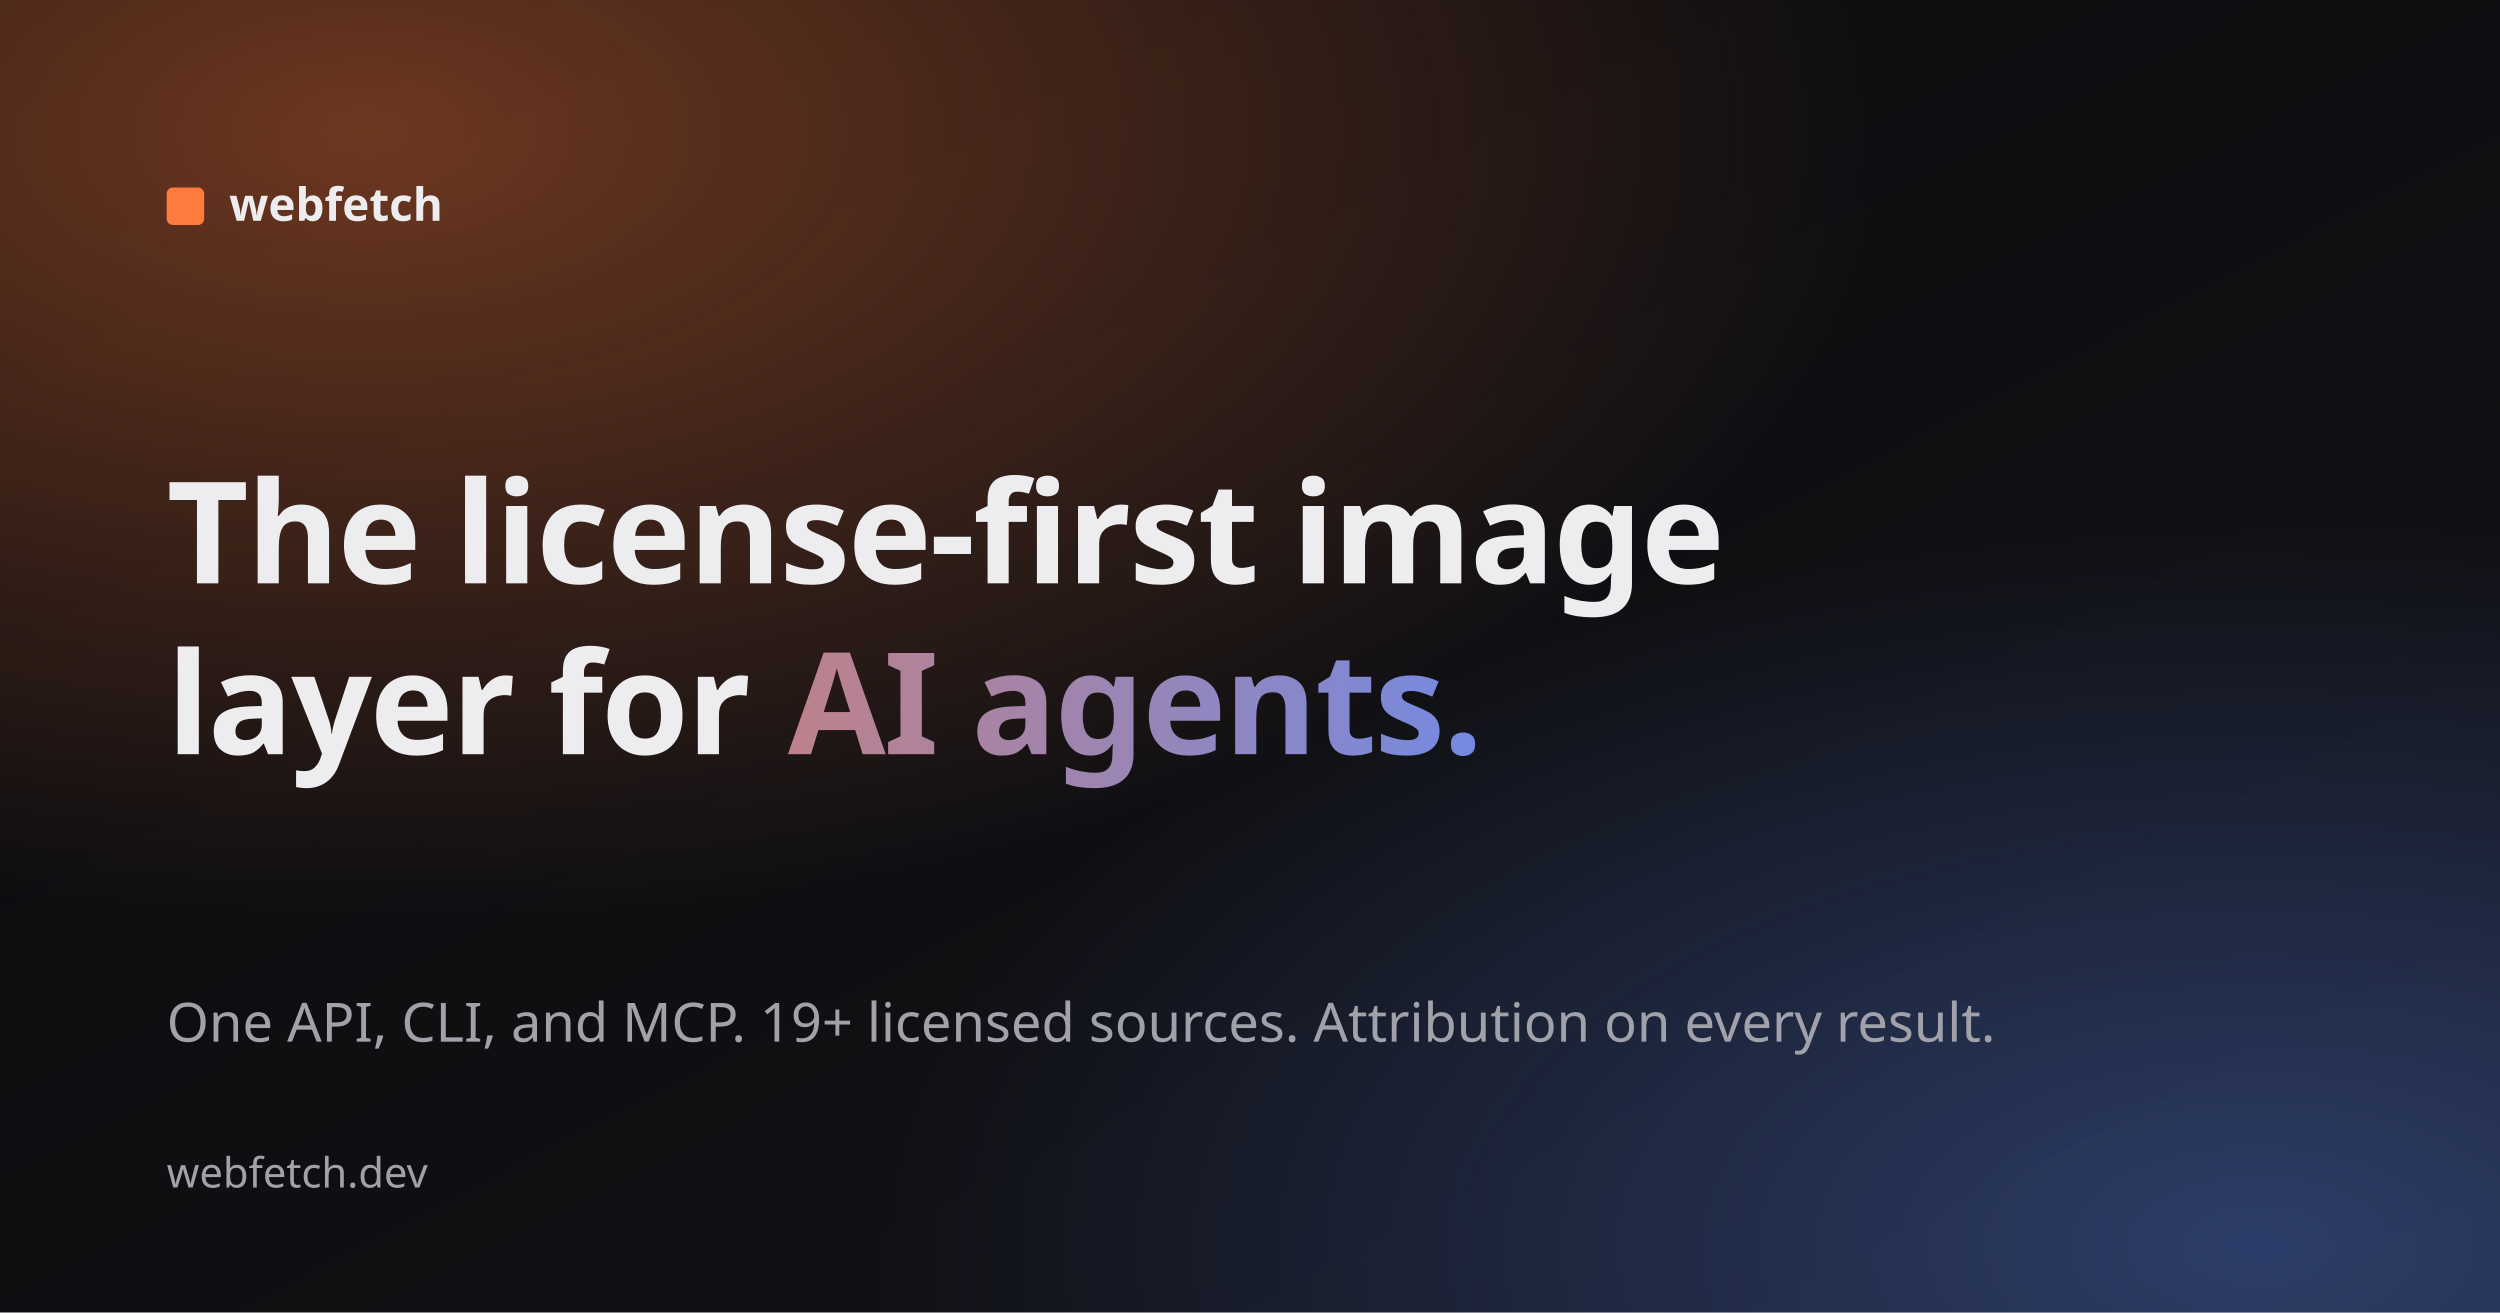
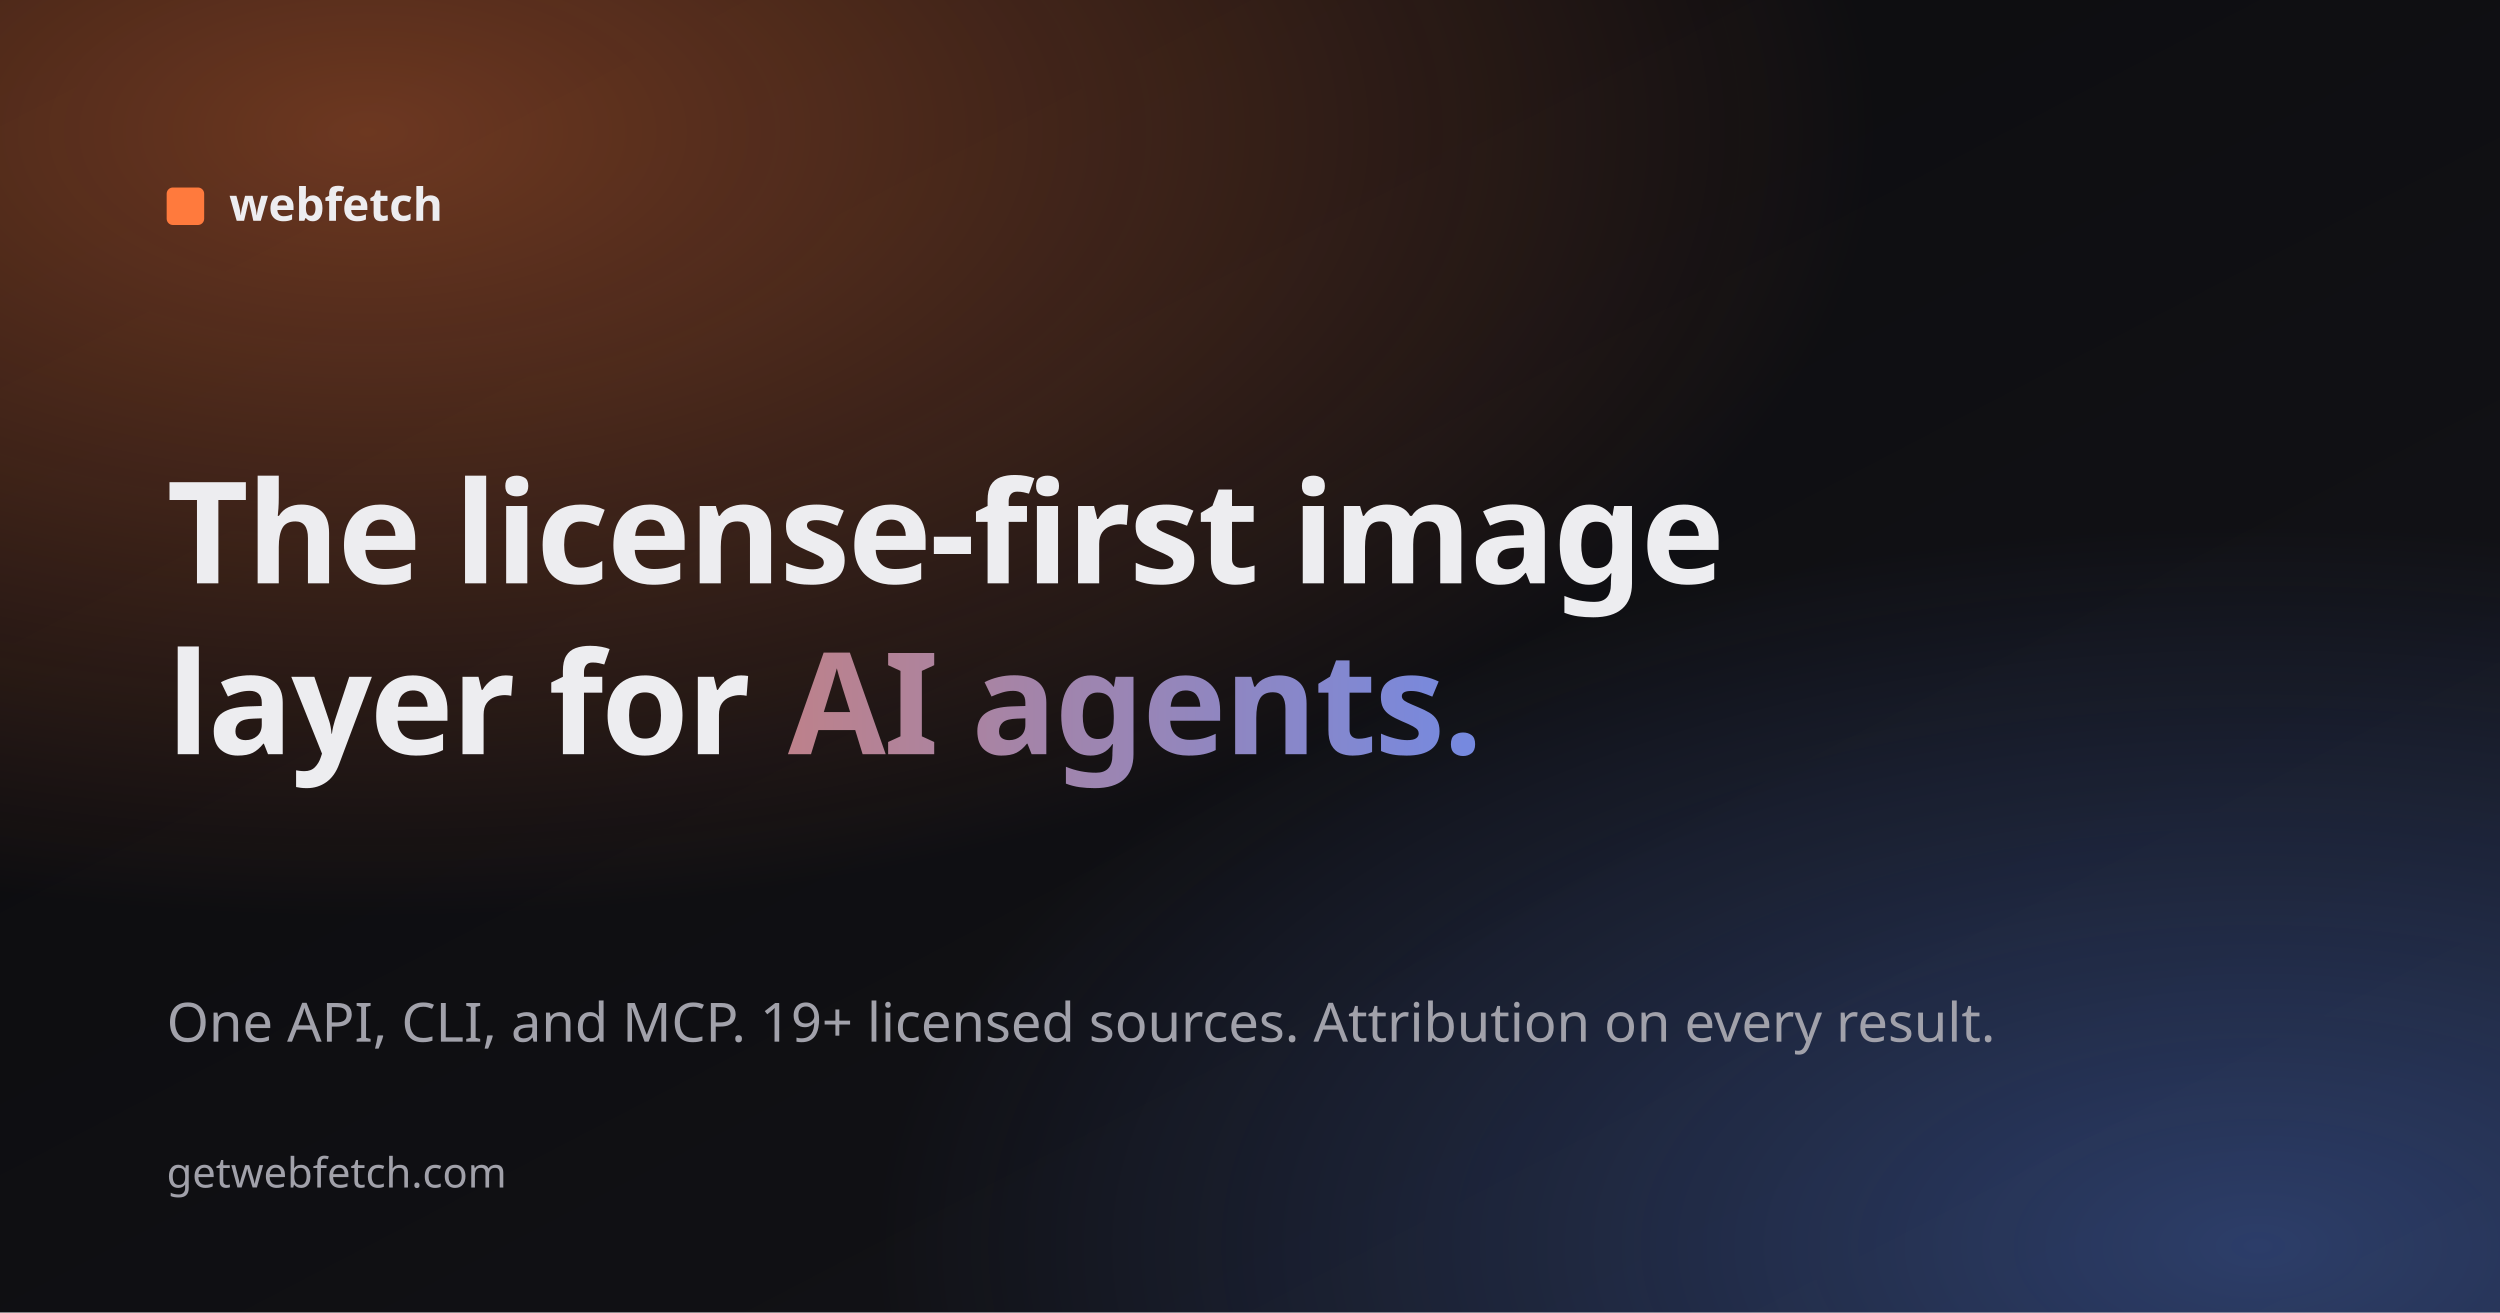
<svg xmlns="http://www.w3.org/2000/svg" viewBox="0 0 1200 630">
  <defs>
    <linearGradient id="bg" x1="0" y1="0" x2="1" y2="1">
      <stop offset="0%" stop-color="#0a0a0c" />
      <stop offset="100%" stop-color="#141419" />
    </linearGradient>
    <radialGradient id="glow" cx="0.15" cy="0.1" r="0.6">
      <stop offset="0%" stop-color="#ff7a3d" stop-opacity="0.4" />
      <stop offset="100%" stop-color="#ff7a3d" stop-opacity="0" />
    </radialGradient>
    <radialGradient id="glow2" cx="0.9" cy="0.95" r="0.55">
      <stop offset="0%" stop-color="#5b8cff" stop-opacity="0.35" />
      <stop offset="100%" stop-color="#5b8cff" stop-opacity="0" />
    </radialGradient>
    <linearGradient id="accent" x1="0" y1="0" x2="1" y2="0">
      <stop offset="0%" stop-color="#ff7a3d" />
      <stop offset="100%" stop-color="#5b8cff" />
    </linearGradient>
  </defs>
  <rect width="1200" height="630" fill="url(#bg)" />
  <rect width="1200" height="630" fill="url(#glow)" />
  <rect width="1200" height="630" fill="url(#glow2)" />
  <g transform="translate(80,90)">
    <rect width="18" height="18" rx="3" fill="#ff7a3d" />
    <text x="30" y="16" fill="#ededf0" font-family="ui-sans-serif, system-ui" font-size="22" font-weight="600">webfetch</text>
  </g>
  <text x="80" y="280" fill="#ededf0" font-family="ui-sans-serif, system-ui" font-size="68" font-weight="700" letter-spacing="-1">
    <tspan x="80" dy="0">The license-first image</tspan>
    <tspan x="80" dy="82">layer for </tspan>
    <tspan fill="url(#accent)">AI agents.</tspan>
  </text>
  <text x="80" y="500" fill="#a1a1aa" font-family="ui-sans-serif, system-ui" font-size="26">
    One API, CLI, and MCP. 19+ licensed sources. Attribution on every result.
  </text>
-   <text x="80" y="570" fill="#a1a1aa" font-family="ui-monospace, Menlo" font-size="20">webfetch.dev</text>
+   <text x="80" y="570" fill="#a1a1aa" font-family="ui-monospace, Menlo" font-size="20">getwebfetch.com</text>
</svg>
